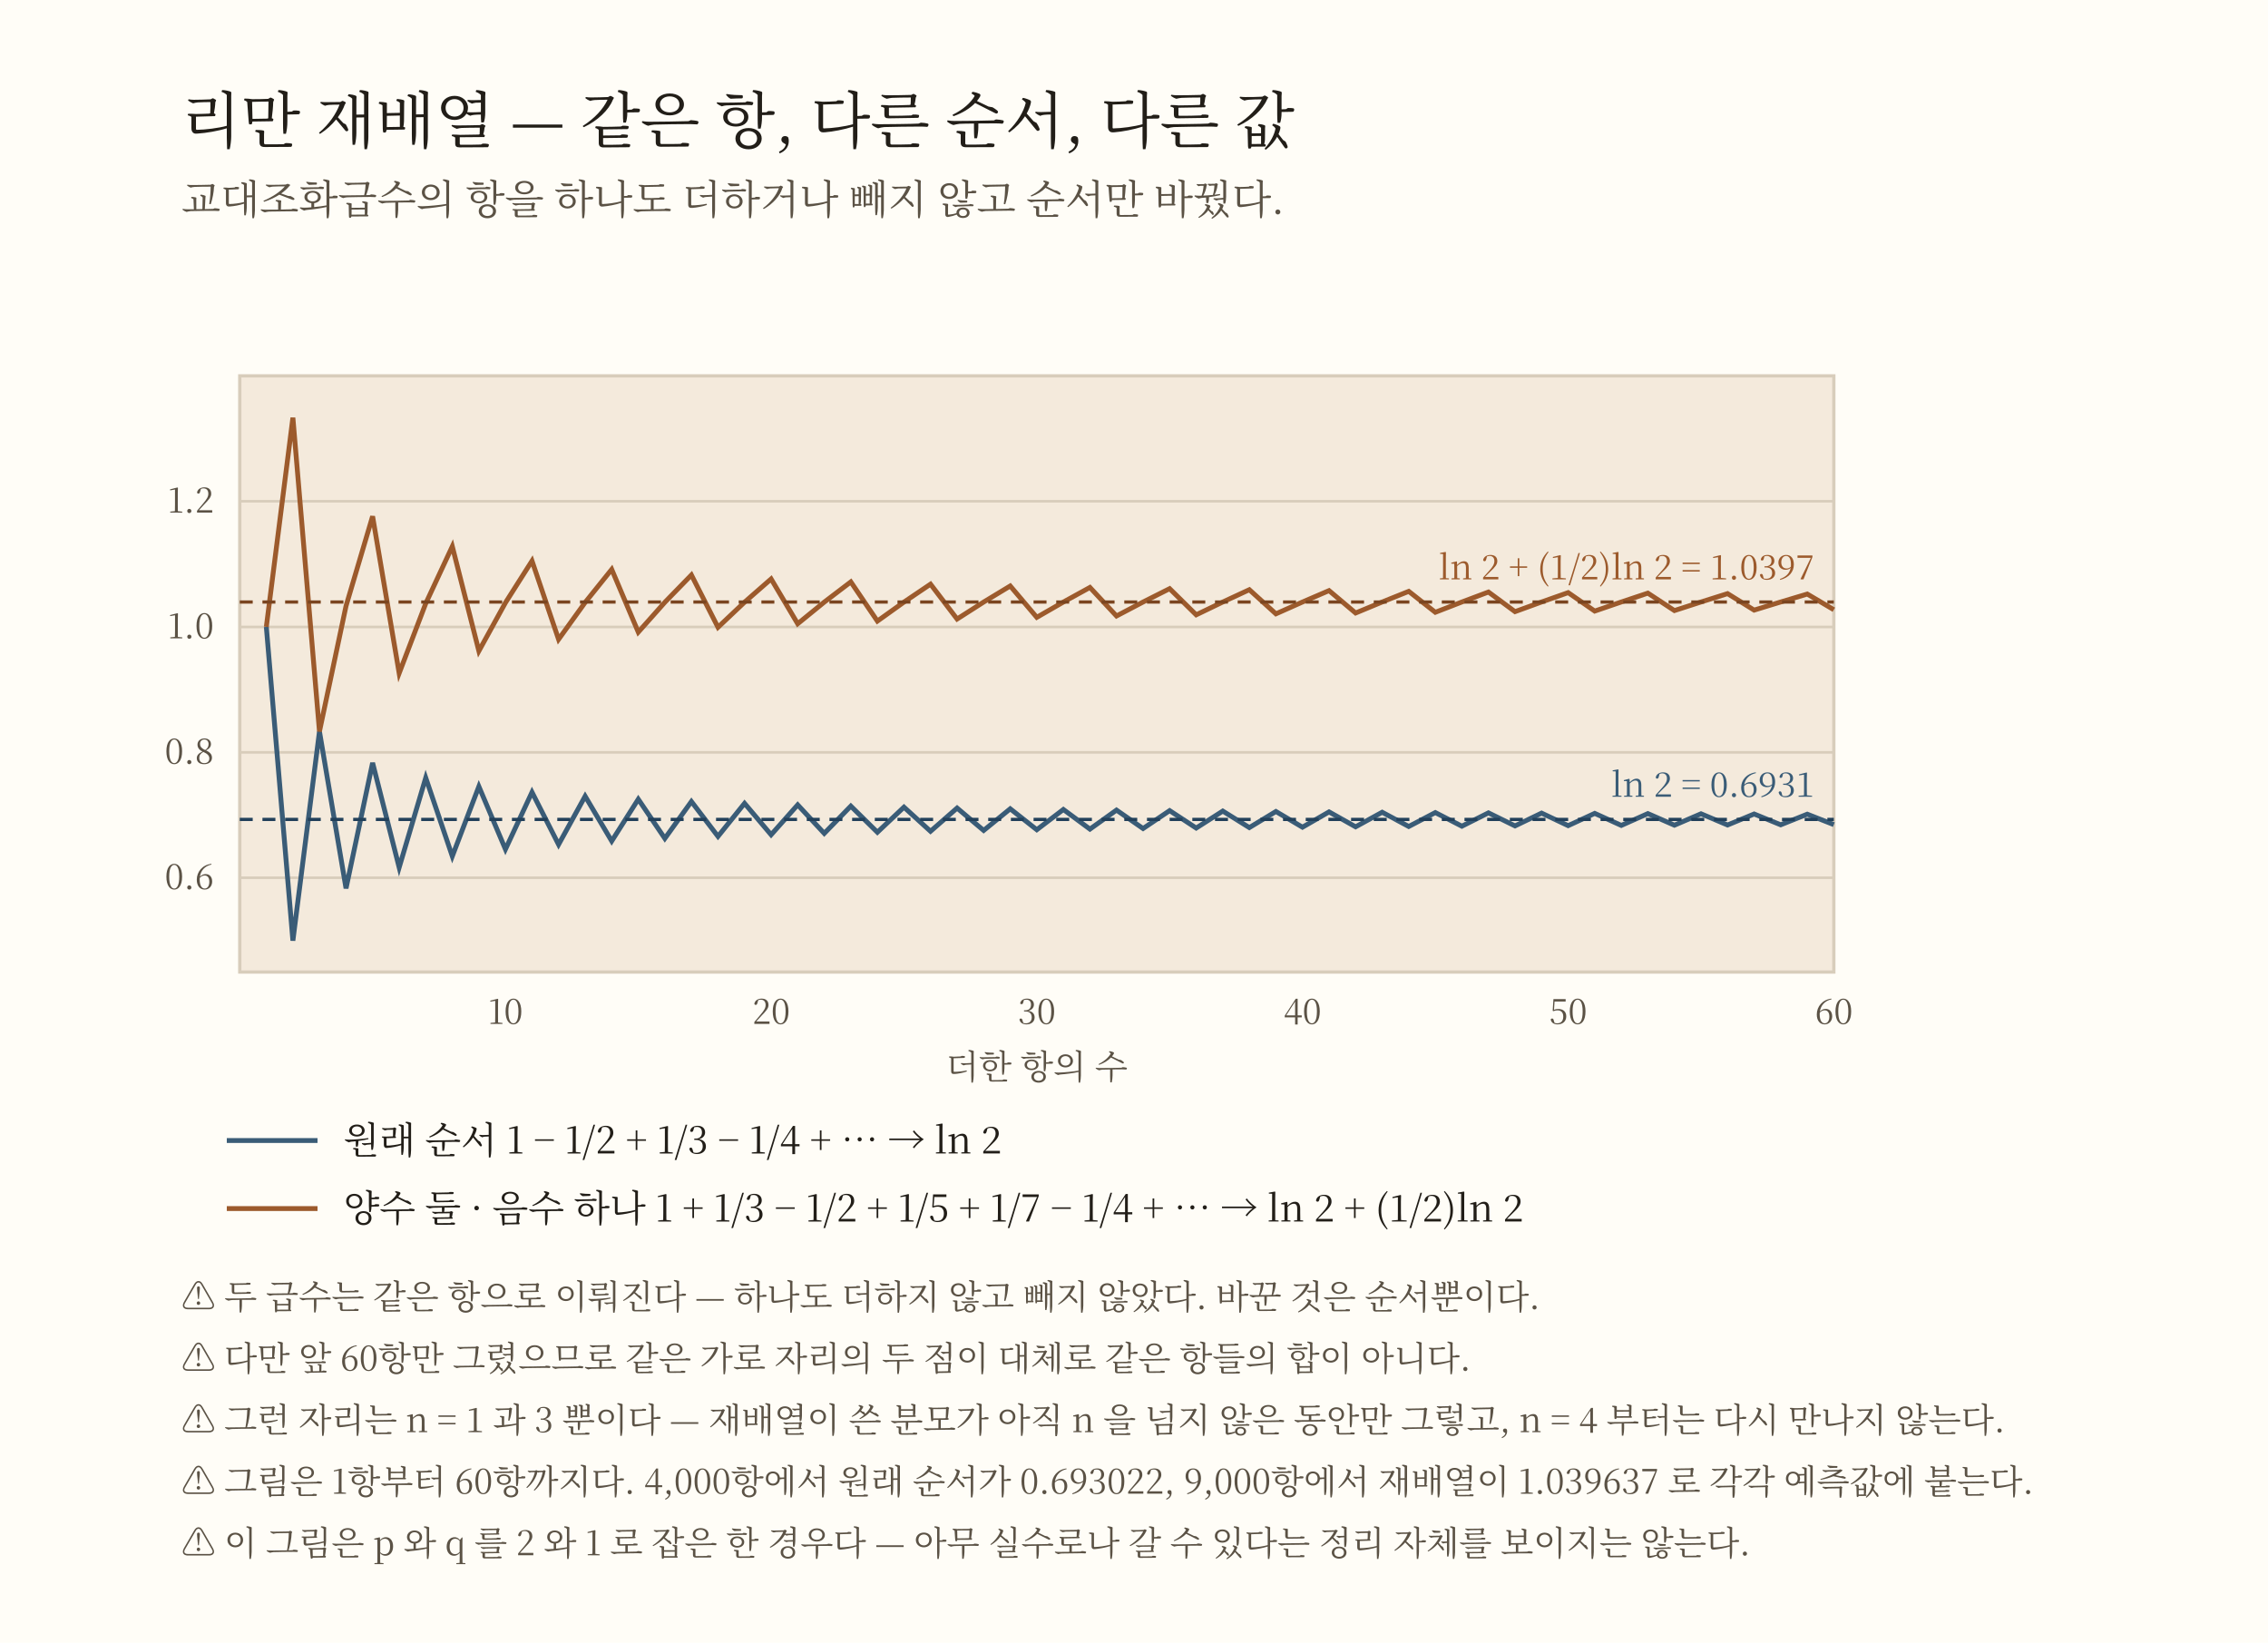
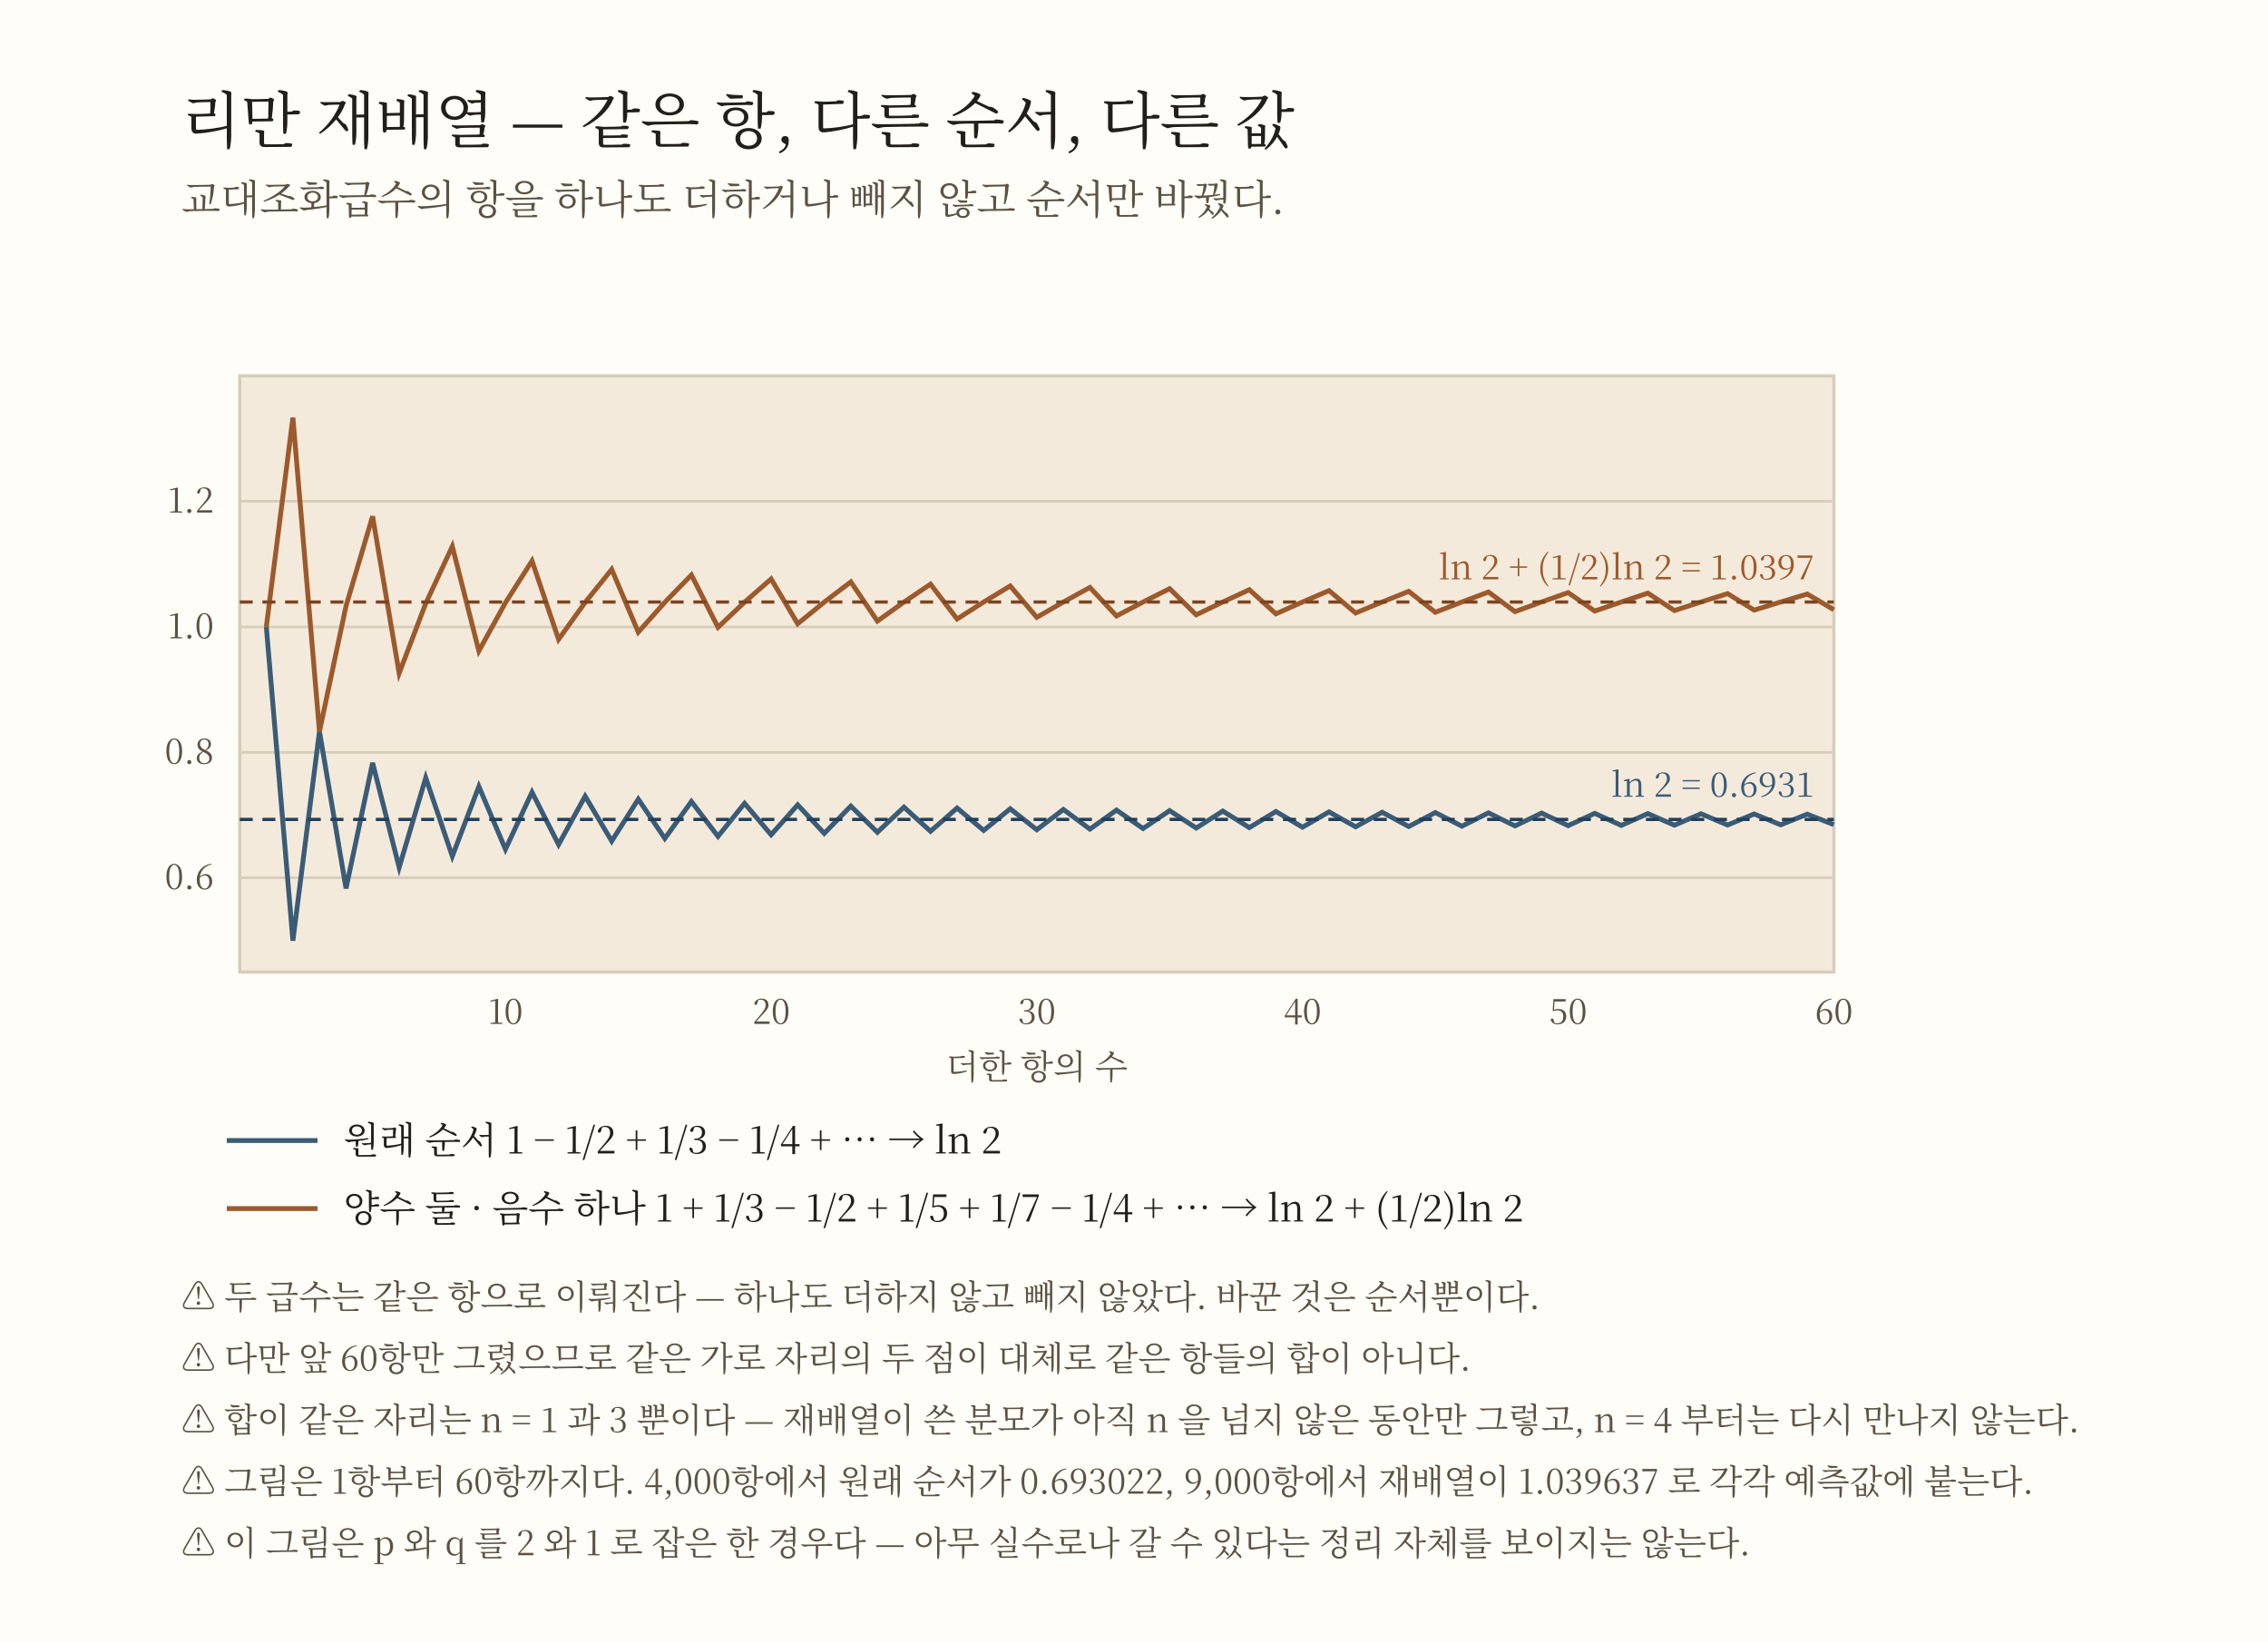
- <svg xmlns="http://www.w3.org/2000/svg" viewBox="0 0 700 507" width="700" height="507" role="img" aria-label="그림 위쪽에 「리만 재배열 — 같은 항, 다른 순서, 다른 값」이라는 표제가 있고 그 아래에 교대조화급수의 항을 하나도 더하거나 빼지 않고 순서만 바꿨다고 적혀 있다. 가운데에 가로로 긴 좌표평면이 하나 있다. 가로축은 더한 항의 수이고 눈금은 10과 20과 30과 40과 50과 60이며, 세로축 눈금은 0.6과 0.8과 1.0과 1.2다. 지그재그로 오르내리는 꺾은선이 둘 그려져 있는데, 둘 다 왼쪽에서는 크게 흔들리다가 오른쪽으로 갈수록 폭이 줄어든다. 파란 선은 아래쪽 0.69 근처로 잦아들고 갈색 선은 위쪽 1.04 근처로 잦아들어, 두 선이 서로 다른 높이에 자리를 잡는다. 각 선이 잦아드는 높이에 같은 색 파선이 가로로 그어져 있고, 파선 위에 값이 적혀 있다 — 아래쪽은 ln 2 는 0.6931, 위쪽은 ln 2 더하기 2분의 1 곱하기 ln 2 는 1.0397 이다. 좌표평면 아래에 범례가 둘 있다. 위는 파란 선이 원래 순서로 1 빼기 2분의 1 더하기 3분의 1 빼기 4분의 1 로 이어지며 ln 2 로 간다는 것이고, 아래는 갈색 선이 양수 둘과 음수 하나를 번갈아 놓아 1 더하기 3분의 1 빼기 2분의 1 더하기 5분의 1 더하기 7분의 1 빼기 4분의 1 로 이어지며 ln 2 더하기 2분의 1 곱하기 ln 2 로 간다는 것이다. 맨 아래에는 단서가 다섯 있다. 첫째는 두 급수가 같은 항으로 이뤄지며 하나도 더하거나 빼지 않았고 바꾼 것은 순서뿐이라는 것이고, 둘째는 다만 앞 60항만 그렸으므로 같은 가로 자리의 두 점이 대체로 같은 항들의 합이 아니라는 것이고, 셋째는 그런 자리가 n 이 1 과 3 인 곳뿐이며 재배열이 쓴 분모가 아직 n 을 넘지 않은 동안만 그렇고 n 이 4 부터는 다시 만나지 않는다는 것이고, 넷째는 그림이 1항부터 60항까지이며 4,000항에서 원래 순서가 0.693022, 9,000항에서 재배열이 1.039637 로 각각 예측값에 붙는다는 것이고, 다섯째는 이 그림이 p 와 q 를 2 와 1 로 잡은 한 경우이며 아무 실수로나 갈 수 있다는 정리 자체를 보이지는 않는다는 것이다">
+ <svg xmlns="http://www.w3.org/2000/svg" viewBox="0 0 700 507" width="700" height="507" role="img" aria-label="그림 위쪽에 「리만 재배열 — 같은 항, 다른 순서, 다른 값」이라는 표제가 있고 그 아래에 교대조화급수의 항을 하나도 더하거나 빼지 않고 순서만 바꿨다고 적혀 있다. 가운데에 가로로 긴 좌표평면이 하나 있다. 가로축은 더한 항의 수이고 눈금은 10과 20과 30과 40과 50과 60이며, 세로축 눈금은 0.6과 0.8과 1.0과 1.2다. 지그재그로 오르내리는 꺾은선이 둘 그려져 있는데, 둘 다 왼쪽에서는 크게 흔들리다가 오른쪽으로 갈수록 폭이 줄어든다. 파란 선은 아래쪽 0.69 근처로 잦아들고 갈색 선은 위쪽 1.04 근처로 잦아들어, 두 선이 서로 다른 높이에 자리를 잡는다. 각 선이 잦아드는 높이에 같은 색 파선이 가로로 그어져 있고, 파선 위에 값이 적혀 있다 — 아래쪽은 ln 2 는 0.6931, 위쪽은 ln 2 더하기 2분의 1 곱하기 ln 2 는 1.0397 이다. 좌표평면 아래에 범례가 둘 있다. 위는 파란 선이 원래 순서로 1 빼기 2분의 1 더하기 3분의 1 빼기 4분의 1 로 이어지며 ln 2 로 간다는 것이고, 아래는 갈색 선이 양수 둘과 음수 하나를 번갈아 놓아 1 더하기 3분의 1 빼기 2분의 1 더하기 5분의 1 더하기 7분의 1 빼기 4분의 1 로 이어지며 ln 2 더하기 2분의 1 곱하기 ln 2 로 간다는 것이다. 맨 아래에는 단서가 다섯 있다. 첫째는 두 급수가 같은 항으로 이뤄지며 하나도 더하거나 빼지 않았고 바꾼 것은 순서뿐이라는 것이고, 둘째는 다만 앞 60항만 그렸으므로 같은 가로 자리의 두 점이 대체로 같은 항들의 합이 아니라는 것이고, 셋째는 합이 같은 자리가 n 이 1 과 3 인 곳뿐이며 재배열이 쓴 분모가 아직 n 을 넘지 않은 동안만 그렇고 n 이 4 부터는 다시 만나지 않는다는 것이고, 넷째는 그림이 1항부터 60항까지이며 4,000항에서 원래 순서가 0.693022, 9,000항에서 재배열이 1.039637 로 각각 예측값에 붙는다는 것이고, 다섯째는 이 그림이 p 와 q 를 2 와 1 로 잡은 한 경우이며 아무 실수로나 갈 수 있다는 정리 자체를 보이지는 않는다는 것이다">
  <style>
    text{font-family:EB Garamond, Georgia, 'Noto Serif KR', 'Noto Serif CJK KR', NanumMyeongjo, Batang, AppleMyungjo, serif;fill:#221E18;}
    .h1{font-size:19px;} .h2{font-size:12.5px;fill:#5B5245;}
    .ax{font-size:10.5px;fill:#5B5245;} .lg{font-size:11.5px;}
    .sien{fill:#9C5A2C;} .blue{fill:#3A5C77;}
    .bg{fill:#FFFDF7;} .panel{fill:#F4EADC;stroke:#D8CDBB;stroke-width:1;}
    .grid{stroke:#D8CDBB;stroke-width:0.8;fill:none;}
    .o{stroke:#3A5C77;stroke-width:1.5;fill:none;}
    .r{stroke:#9C5A2C;stroke-width:1.5;fill:none;}
    .lim{stroke-width:1;fill:none;stroke-dasharray:4 3;}
    .warn{font-size:10.5px;fill:#5B5245;}
  </style>
  <rect class="bg" x="0" y="0" width="700" height="507" />
  <text class="h1" x="56" y="44">리만 재배열 — 같은 항, 다른 순서, 다른 값</text>
  <text class="h2" x="56" y="66">교대조화급수의 항을 하나도 더하거나 빼지 않고 순서만 바꿨다.</text>
  <rect class="panel" x="74.0" y="116.0" width="492.0" height="184.0" />
  <line class="grid" x1="74.0" y1="270.9" x2="566.0" y2="270.9" />
  <text class="ax" x="66.0" y="274.4" text-anchor="end">0.6</text>
  <line class="grid" x1="74.0" y1="232.2" x2="566.0" y2="232.2" />
  <text class="ax" x="66.0" y="235.7" text-anchor="end">0.8</text>
  <line class="grid" x1="74.0" y1="193.5" x2="566.0" y2="193.5" />
  <text class="ax" x="66.0" y="197.0" text-anchor="end">1.0</text>
  <line class="grid" x1="74.0" y1="154.7" x2="566.0" y2="154.7" />
  <text class="ax" x="66.0" y="158.2" text-anchor="end">1.2</text>
  <text class="ax" x="156.0" y="316.0" text-anchor="middle">10</text>
  <text class="ax" x="238.0" y="316.0" text-anchor="middle">20</text>
  <text class="ax" x="320.0" y="316.0" text-anchor="middle">30</text>
  <text class="ax" x="402.0" y="316.0" text-anchor="middle">40</text>
  <text class="ax" x="484.0" y="316.0" text-anchor="middle">50</text>
  <text class="ax" x="566.0" y="316.0" text-anchor="middle">60</text>
  <text class="ax" x="320.0" y="333.0" text-anchor="middle">더한 항의 수</text>
  <polyline class="o" points="82.2,193.47 90.4,290.32 98.6,225.75 106.8,274.18 115.0,235.44 123.2,267.72 131.4,240.05 139.6,264.26 147.8,242.74 156.0,262.11 164.2,244.50 172.4,260.64 180.6,245.74 188.8,259.58 197.0,246.66 205.2,258.77 213.4,247.38 221.6,258.14 229.8,247.94 238.0,257.63 246.2,248.40 254.4,257.21 262.6,248.79 270.8,256.86 279.0,249.11 287.2,256.56 295.4,249.39 303.6,256.30 311.8,249.62 320.0,256.08 328.2,249.83 336.4,255.89 344.6,250.02 352.8,255.71 361.0,250.18 369.2,255.56 377.4,250.32 385.6,255.42 393.8,250.45 402.0,255.30 410.2,250.57 418.4,255.18 426.6,250.68 434.8,255.08 443.0,250.78 451.2,254.99 459.4,250.87 467.6,254.90 475.8,250.95 484.0,254.82 492.2,251.03 500.4,254.75 508.6,251.10 516.8,254.68 525.0,251.16 533.2,254.62 541.4,251.22 549.6,254.56 557.8,251.28 566.0,254.51" />
  <polyline class="r" points="82.2,193.47 90.4,128.91 98.6,225.75 106.8,187.02 115.0,159.35 123.2,207.77 131.4,186.25 139.6,168.64 147.8,200.92 156.0,186.02 164.2,173.11 172.4,197.32 180.6,185.93 188.8,175.73 197.0,195.10 205.2,185.88 213.4,177.46 221.6,193.60 229.8,185.85 238.0,178.68 246.2,192.51 254.4,185.83 262.6,179.59 270.8,191.69 279.0,185.82 287.2,180.29 295.4,191.05 303.6,185.81 311.8,180.85 320.0,190.53 328.2,185.81 336.4,181.30 344.6,190.11 352.8,185.80 361.0,181.68 369.2,189.75 377.4,185.80 385.6,182.00 393.8,189.45 402.0,185.80 410.2,182.28 418.4,189.19 426.6,185.79 434.8,182.51 443.0,188.97 451.2,185.79 459.4,182.72 467.6,188.77 475.8,185.79 484.0,182.90 492.2,188.60 500.4,185.79 508.6,183.06 516.8,188.44 525.0,185.79 533.2,183.21 541.4,188.30 549.6,185.79 557.8,183.34 566.0,188.18" />
  <line class="lim" style="stroke:#22405A" x1="74.0" y1="252.9" x2="566.0" y2="252.9" />
  <line class="lim" style="stroke:#7A4520" x1="74.0" y1="185.8" x2="566.0" y2="185.8" />
  <text class="ax blue" x="560.0" y="245.9" text-anchor="end">ln 2 = 0.6931</text>
  <text class="ax sien" x="560.0" y="178.8" text-anchor="end">ln 2 + (1/2)ln 2 = 1.0397</text>
  <line class="o" x1="70" y1="352.0" x2="98" y2="352.0" />
  <text class="lg" x="106" y="356.0">원래 순서  1 − 1/2 + 1/3 − 1/4 + …   →  ln 2</text>
  <line class="r" x1="70" y1="373.0" x2="98" y2="373.0" />
  <text class="lg" x="106" y="377.0">양수 둘 · 음수 하나  1 + 1/3 − 1/2 + 1/5 + 1/7 − 1/4 + …   →  ln 2 + (1/2)ln 2</text>
  <text class="warn" x="56" y="404.0">⚠ 두 급수는 같은 항으로 이뤄진다 — 하나도 더하지 않고 빼지 않았다. 바꾼 것은 순서뿐이다.</text>
  <text class="warn" x="56" y="423.0">⚠ 다만 앞 60항만 그렸으므로 같은 가로 자리의 두 점이 대체로 같은 항들의 합이 아니다.</text>
-   <text class="warn" x="56" y="442.0">⚠ 그런 자리는 n = 1 과 3 뿐이다 — 재배열이 쓴 분모가 아직 n 을 넘지 않은 동안만 그렇고, n = 4 부터는 다시 만나지 않는다.</text>
+   <text class="warn" x="56" y="442.0">⚠ 합이 같은 자리는 n = 1 과 3 뿐이다 — 재배열이 쓴 분모가 아직 n 을 넘지 않은 동안만 그렇고, n = 4 부터는 다시 만나지 않는다.</text>
  <text class="warn" x="56" y="461.0">⚠ 그림은 1항부터 60항까지다. 4,000항에서 원래 순서가 0.693022, 9,000항에서 재배열이 1.039637 로 각각 예측값에 붙는다.</text>
  <text class="warn" x="56" y="480.0">⚠ 이 그림은 p 와 q 를 2 와 1 로 잡은 한 경우다 — 아무 실수로나 갈 수 있다는 정리 자체를 보이지는 않는다.</text>
</svg>
